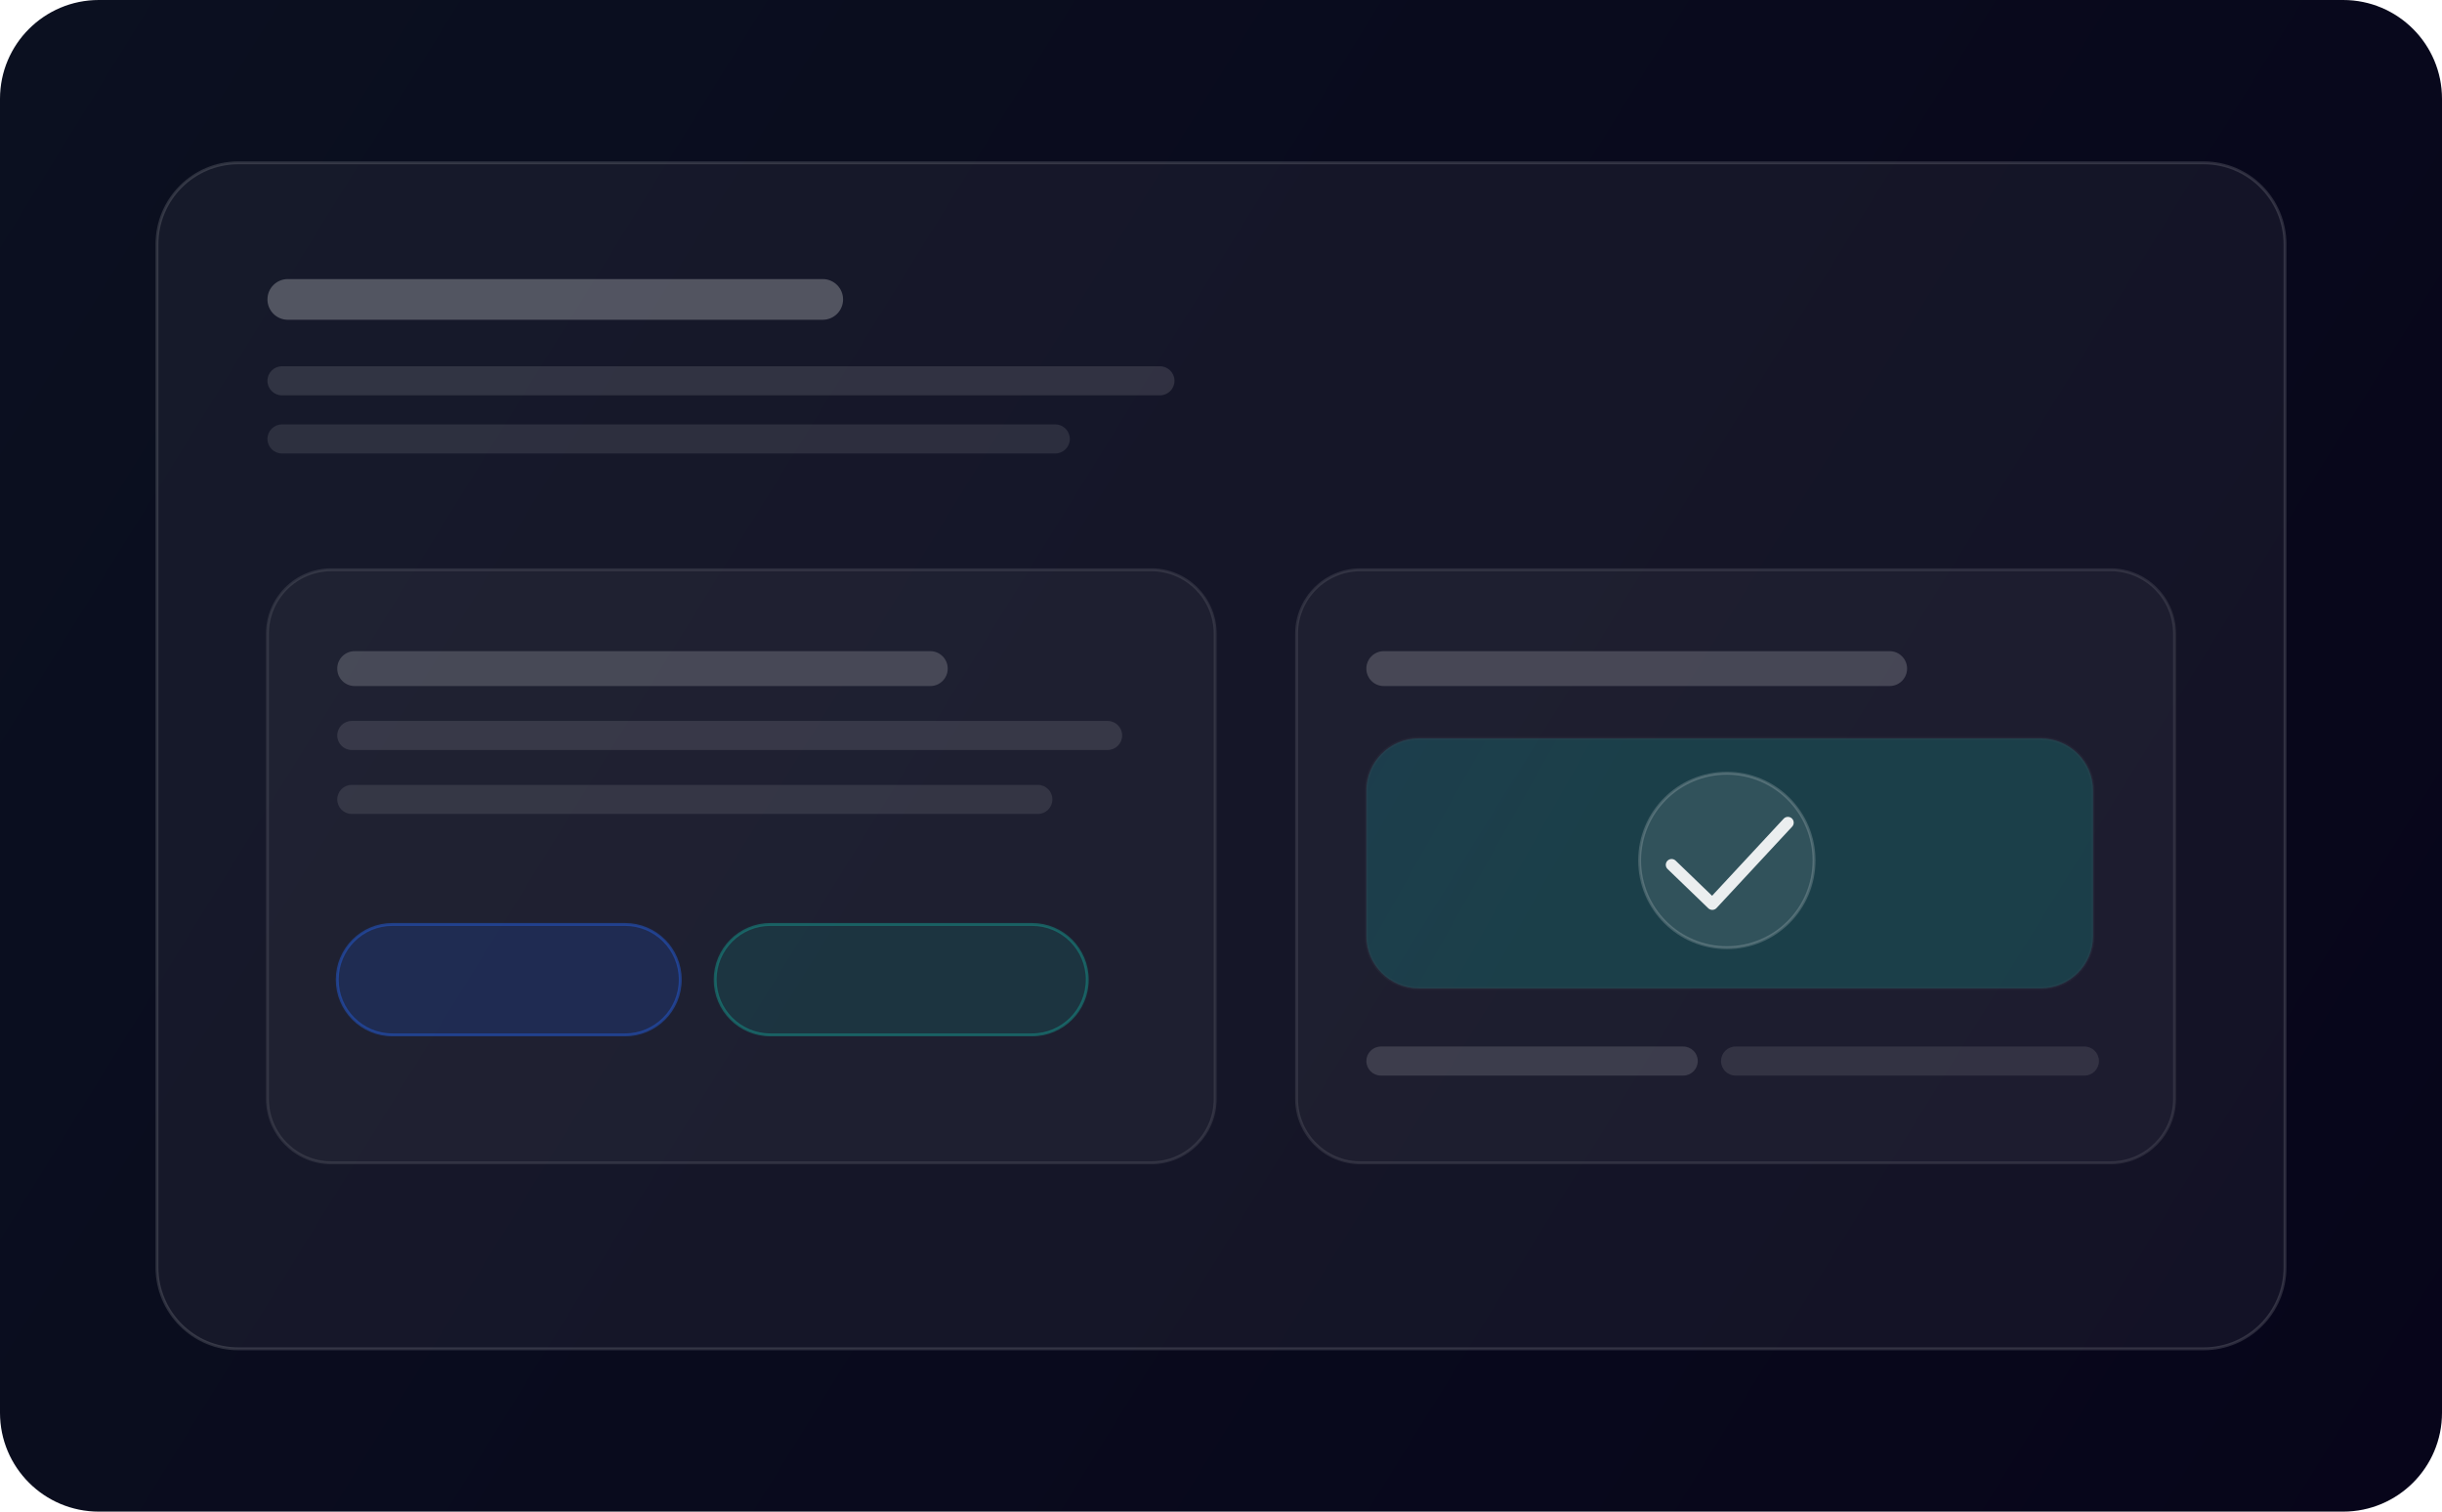
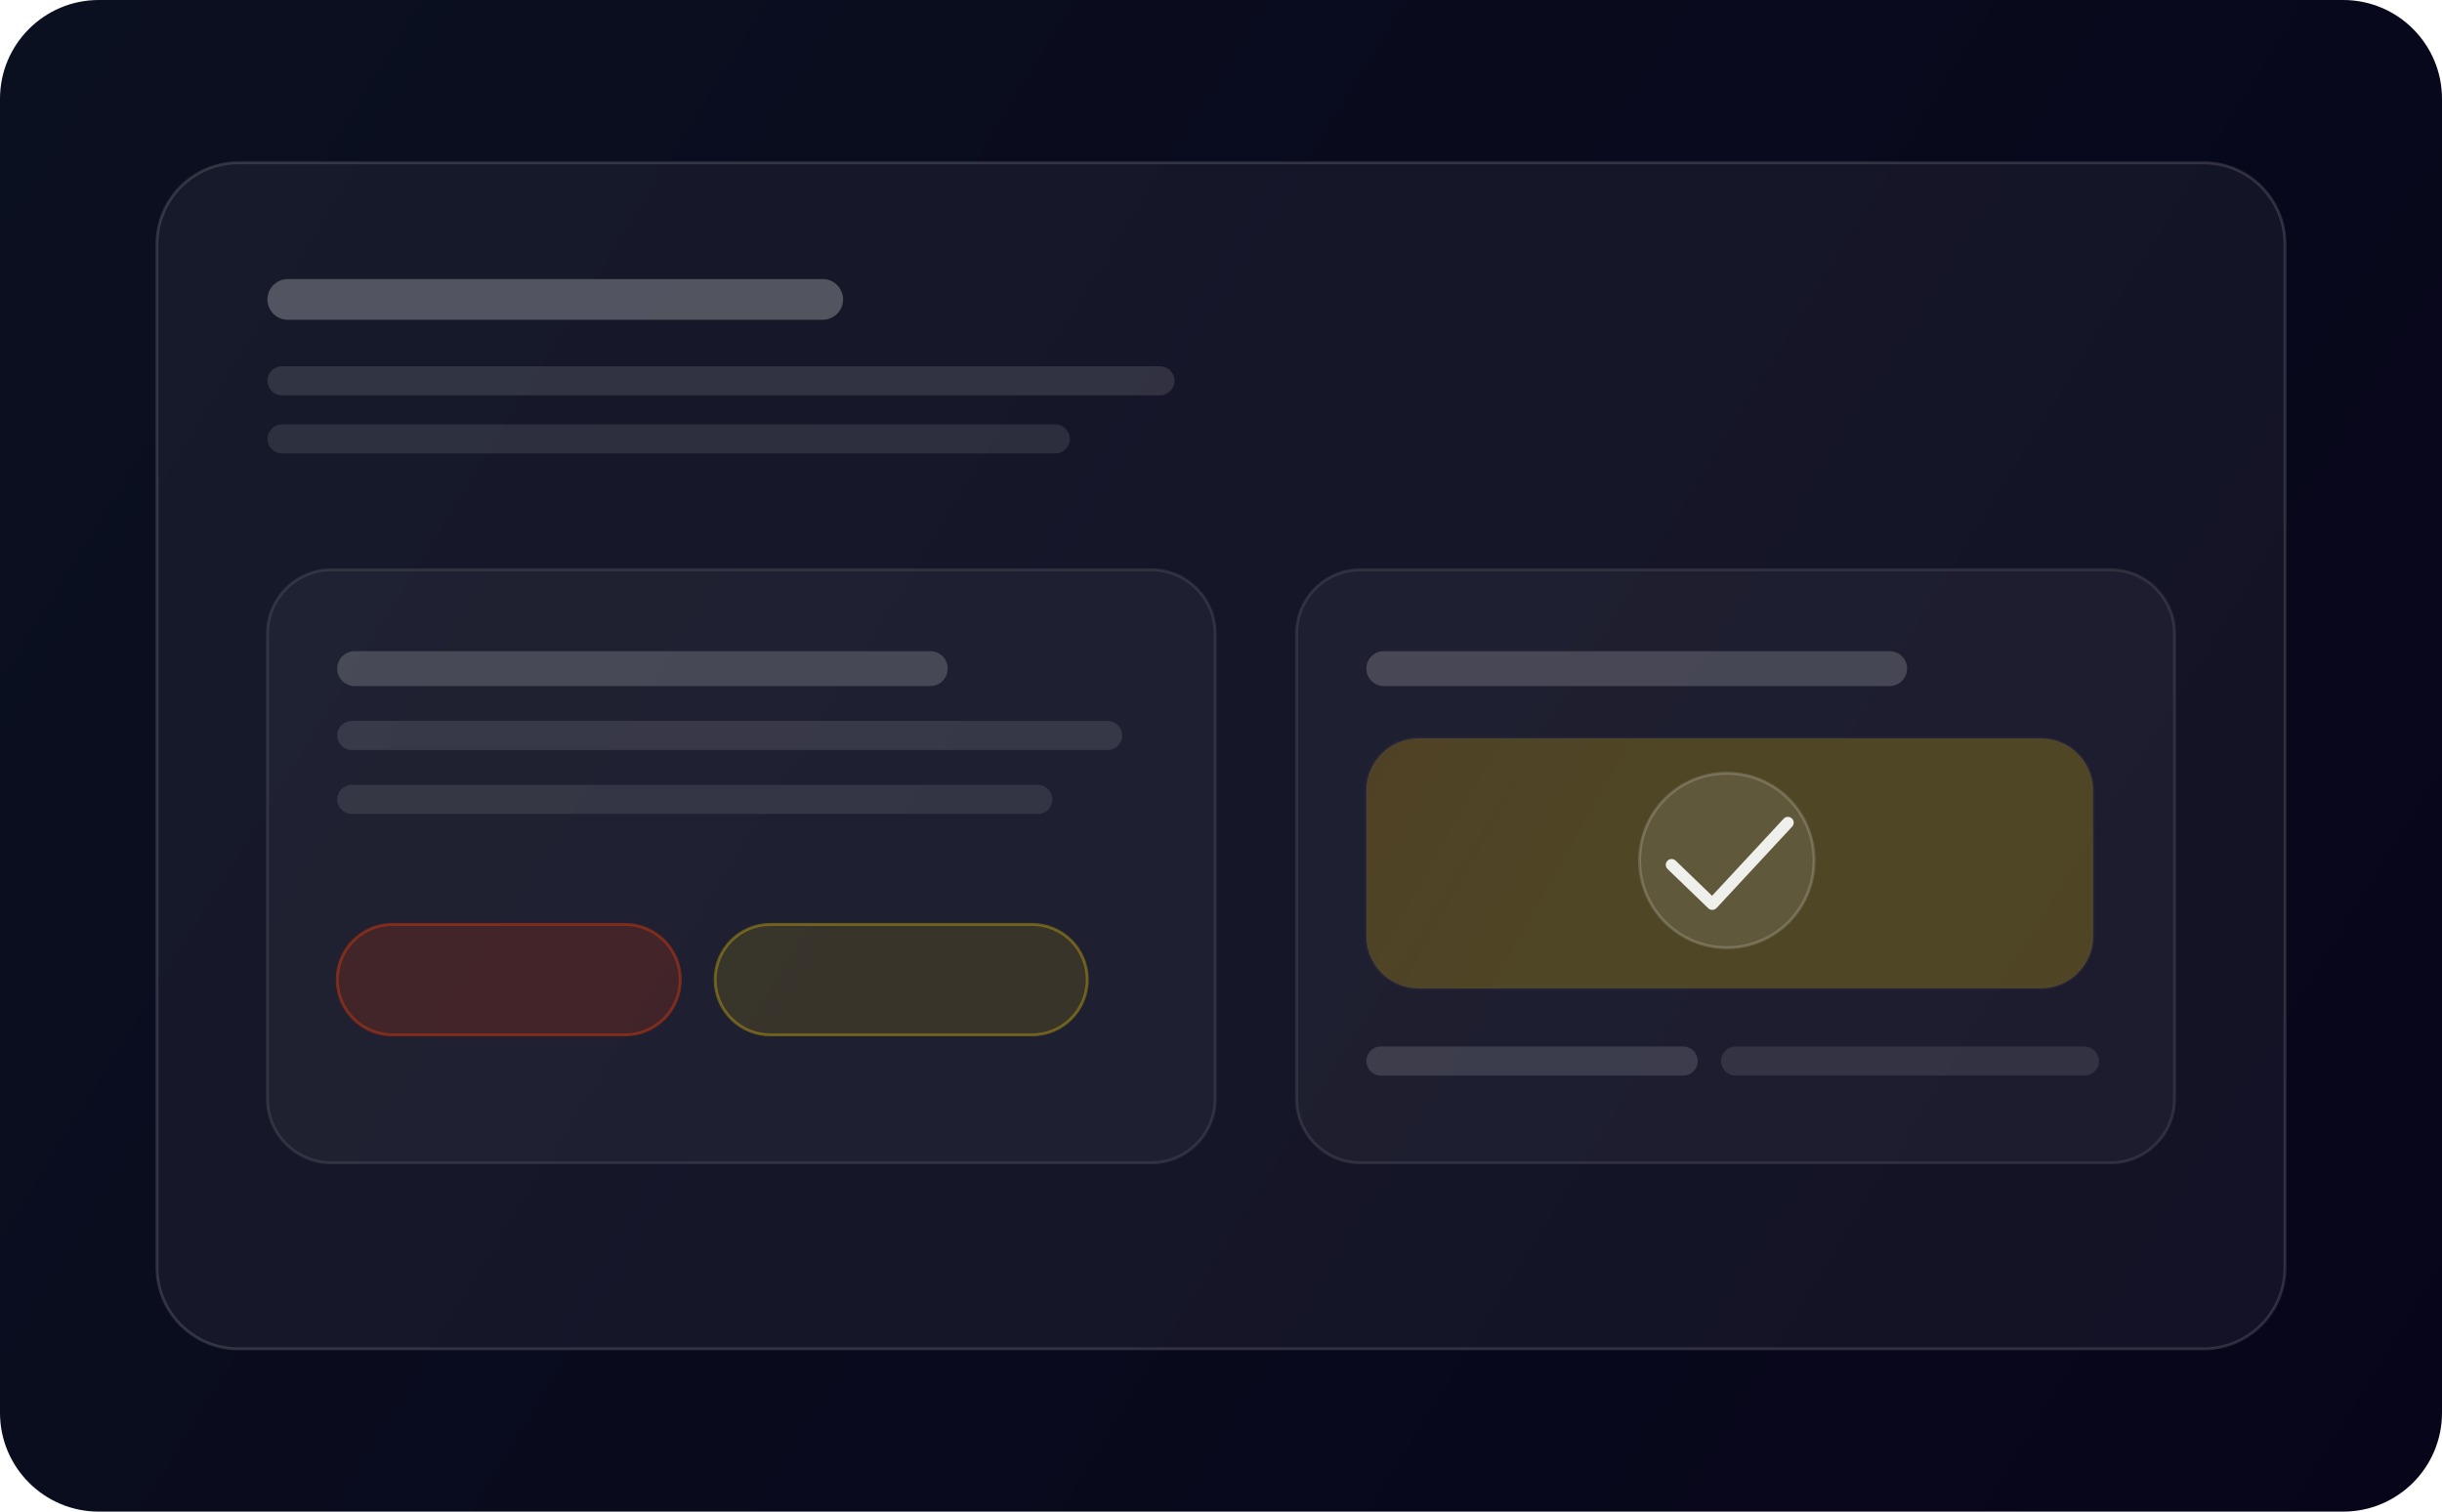
<svg xmlns="http://www.w3.org/2000/svg" width="840" height="520" viewBox="0 0 840 520" fill="none" role="img" aria-label="Brand kit preview">
  <defs>
    <linearGradient id="bg" x1="0" y1="0" x2="840" y2="520" gradientUnits="userSpaceOnUse">
      <stop stop-color="#0B1020" />
      <stop offset="1" stop-color="#07051A" />
    </linearGradient>
    <linearGradient id="acc" x1="130" y1="110" x2="520" y2="330" gradientUnits="userSpaceOnUse">
-       <stop stop-color="#2563EB" />
-       <stop offset="1" stop-color="#14B8A6" />
+       <stop stop-color="#FF3D00" />
+       <stop offset="1" stop-color="#FFD400" />
    </linearGradient>
  </defs>
  <rect width="840" height="520" rx="34" fill="url(#bg)" />
  <rect x="54" y="56" width="732" height="408" rx="28" fill="rgba(255,255,255,0.05)" stroke="rgba(255,255,255,0.14)" />
  <rect x="92" y="96" width="198" height="14" rx="7" fill="rgba(255,255,255,0.26)" />
  <rect x="92" y="126" width="312" height="10" rx="5" fill="rgba(255,255,255,0.12)" />
  <rect x="92" y="146" width="276" height="10" rx="5" fill="rgba(255,255,255,0.10)" />
  <rect x="92" y="196" width="326" height="204" rx="22" fill="rgba(255,255,255,0.04)" stroke="rgba(255,255,255,0.10)" />
  <rect x="116" y="224" width="210" height="12" rx="6" fill="rgba(255,255,255,0.18)" />
  <rect x="116" y="248" width="270" height="10" rx="5" fill="rgba(255,255,255,0.11)" />
  <rect x="116" y="270" width="246" height="10" rx="5" fill="rgba(255,255,255,0.10)" />
-   <rect x="116" y="318" width="118" height="38" rx="19" fill="rgba(37,99,235,0.18)" stroke="rgba(37,99,235,0.44)" />
-   <rect x="246" y="318" width="128" height="38" rx="19" fill="rgba(20,184,166,0.14)" stroke="rgba(20,184,166,0.38)" />
+   <rect x="116" y="318" width="118" height="38" rx="19" fill="rgba(255,61,0,0.16)" stroke="rgba(255,61,0,0.38)" />
+   <rect x="246" y="318" width="128" height="38" rx="19" fill="rgba(255,212,0,0.12)" stroke="rgba(255,212,0,0.32)" />
  <rect x="446" y="196" width="302" height="204" rx="22" fill="rgba(255,255,255,0.04)" stroke="rgba(255,255,255,0.10)" />
  <rect x="470" y="224" width="186" height="12" rx="6" fill="rgba(255,255,255,0.18)" />
  <rect x="470" y="254" width="250" height="86" rx="18" fill="url(#acc)" opacity="0.22" stroke="rgba(255,255,255,0.14)" />
  <circle cx="594" cy="296" r="30" fill="rgba(255,255,255,0.10)" stroke="rgba(255,255,255,0.18)" />
  <path d="M575 297.5 589 311 615 283" stroke="rgba(255,255,255,0.9)" stroke-width="4" stroke-linecap="round" stroke-linejoin="round" />
  <rect x="470" y="360" width="114" height="10" rx="5" fill="rgba(255,255,255,0.14)" />
  <rect x="592" y="360" width="130" height="10" rx="5" fill="rgba(255,255,255,0.10)" />
</svg>
